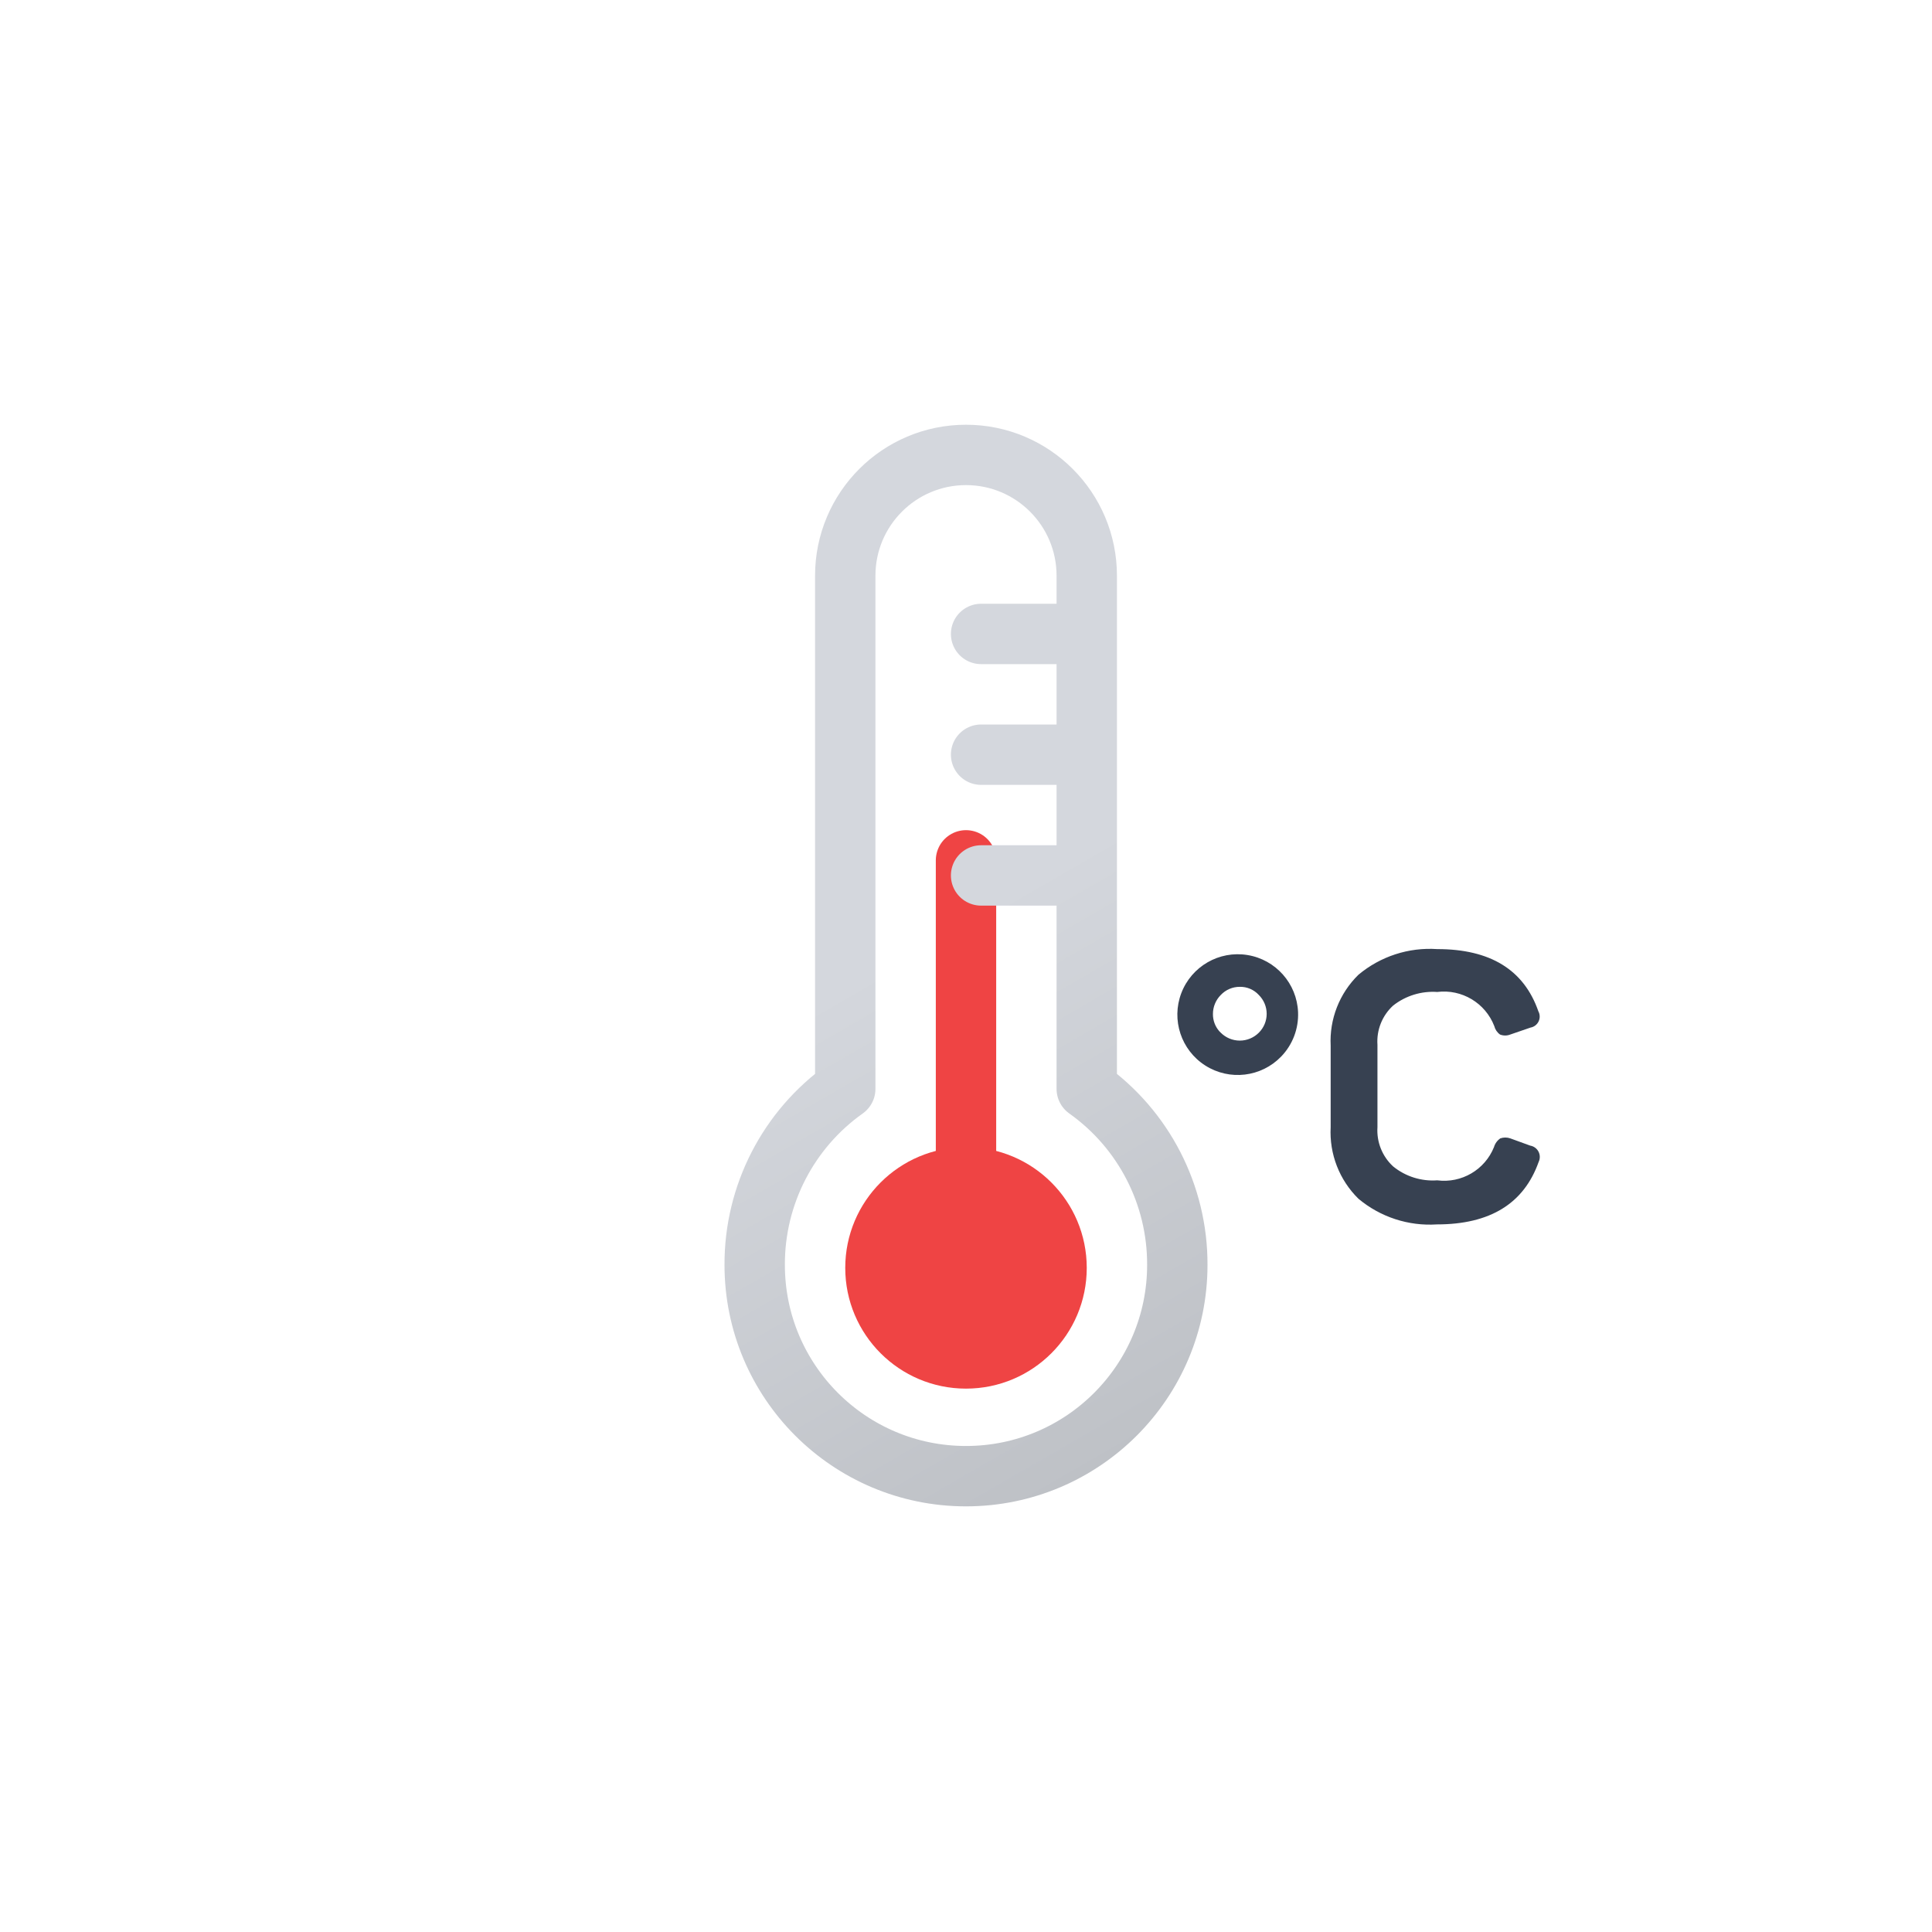
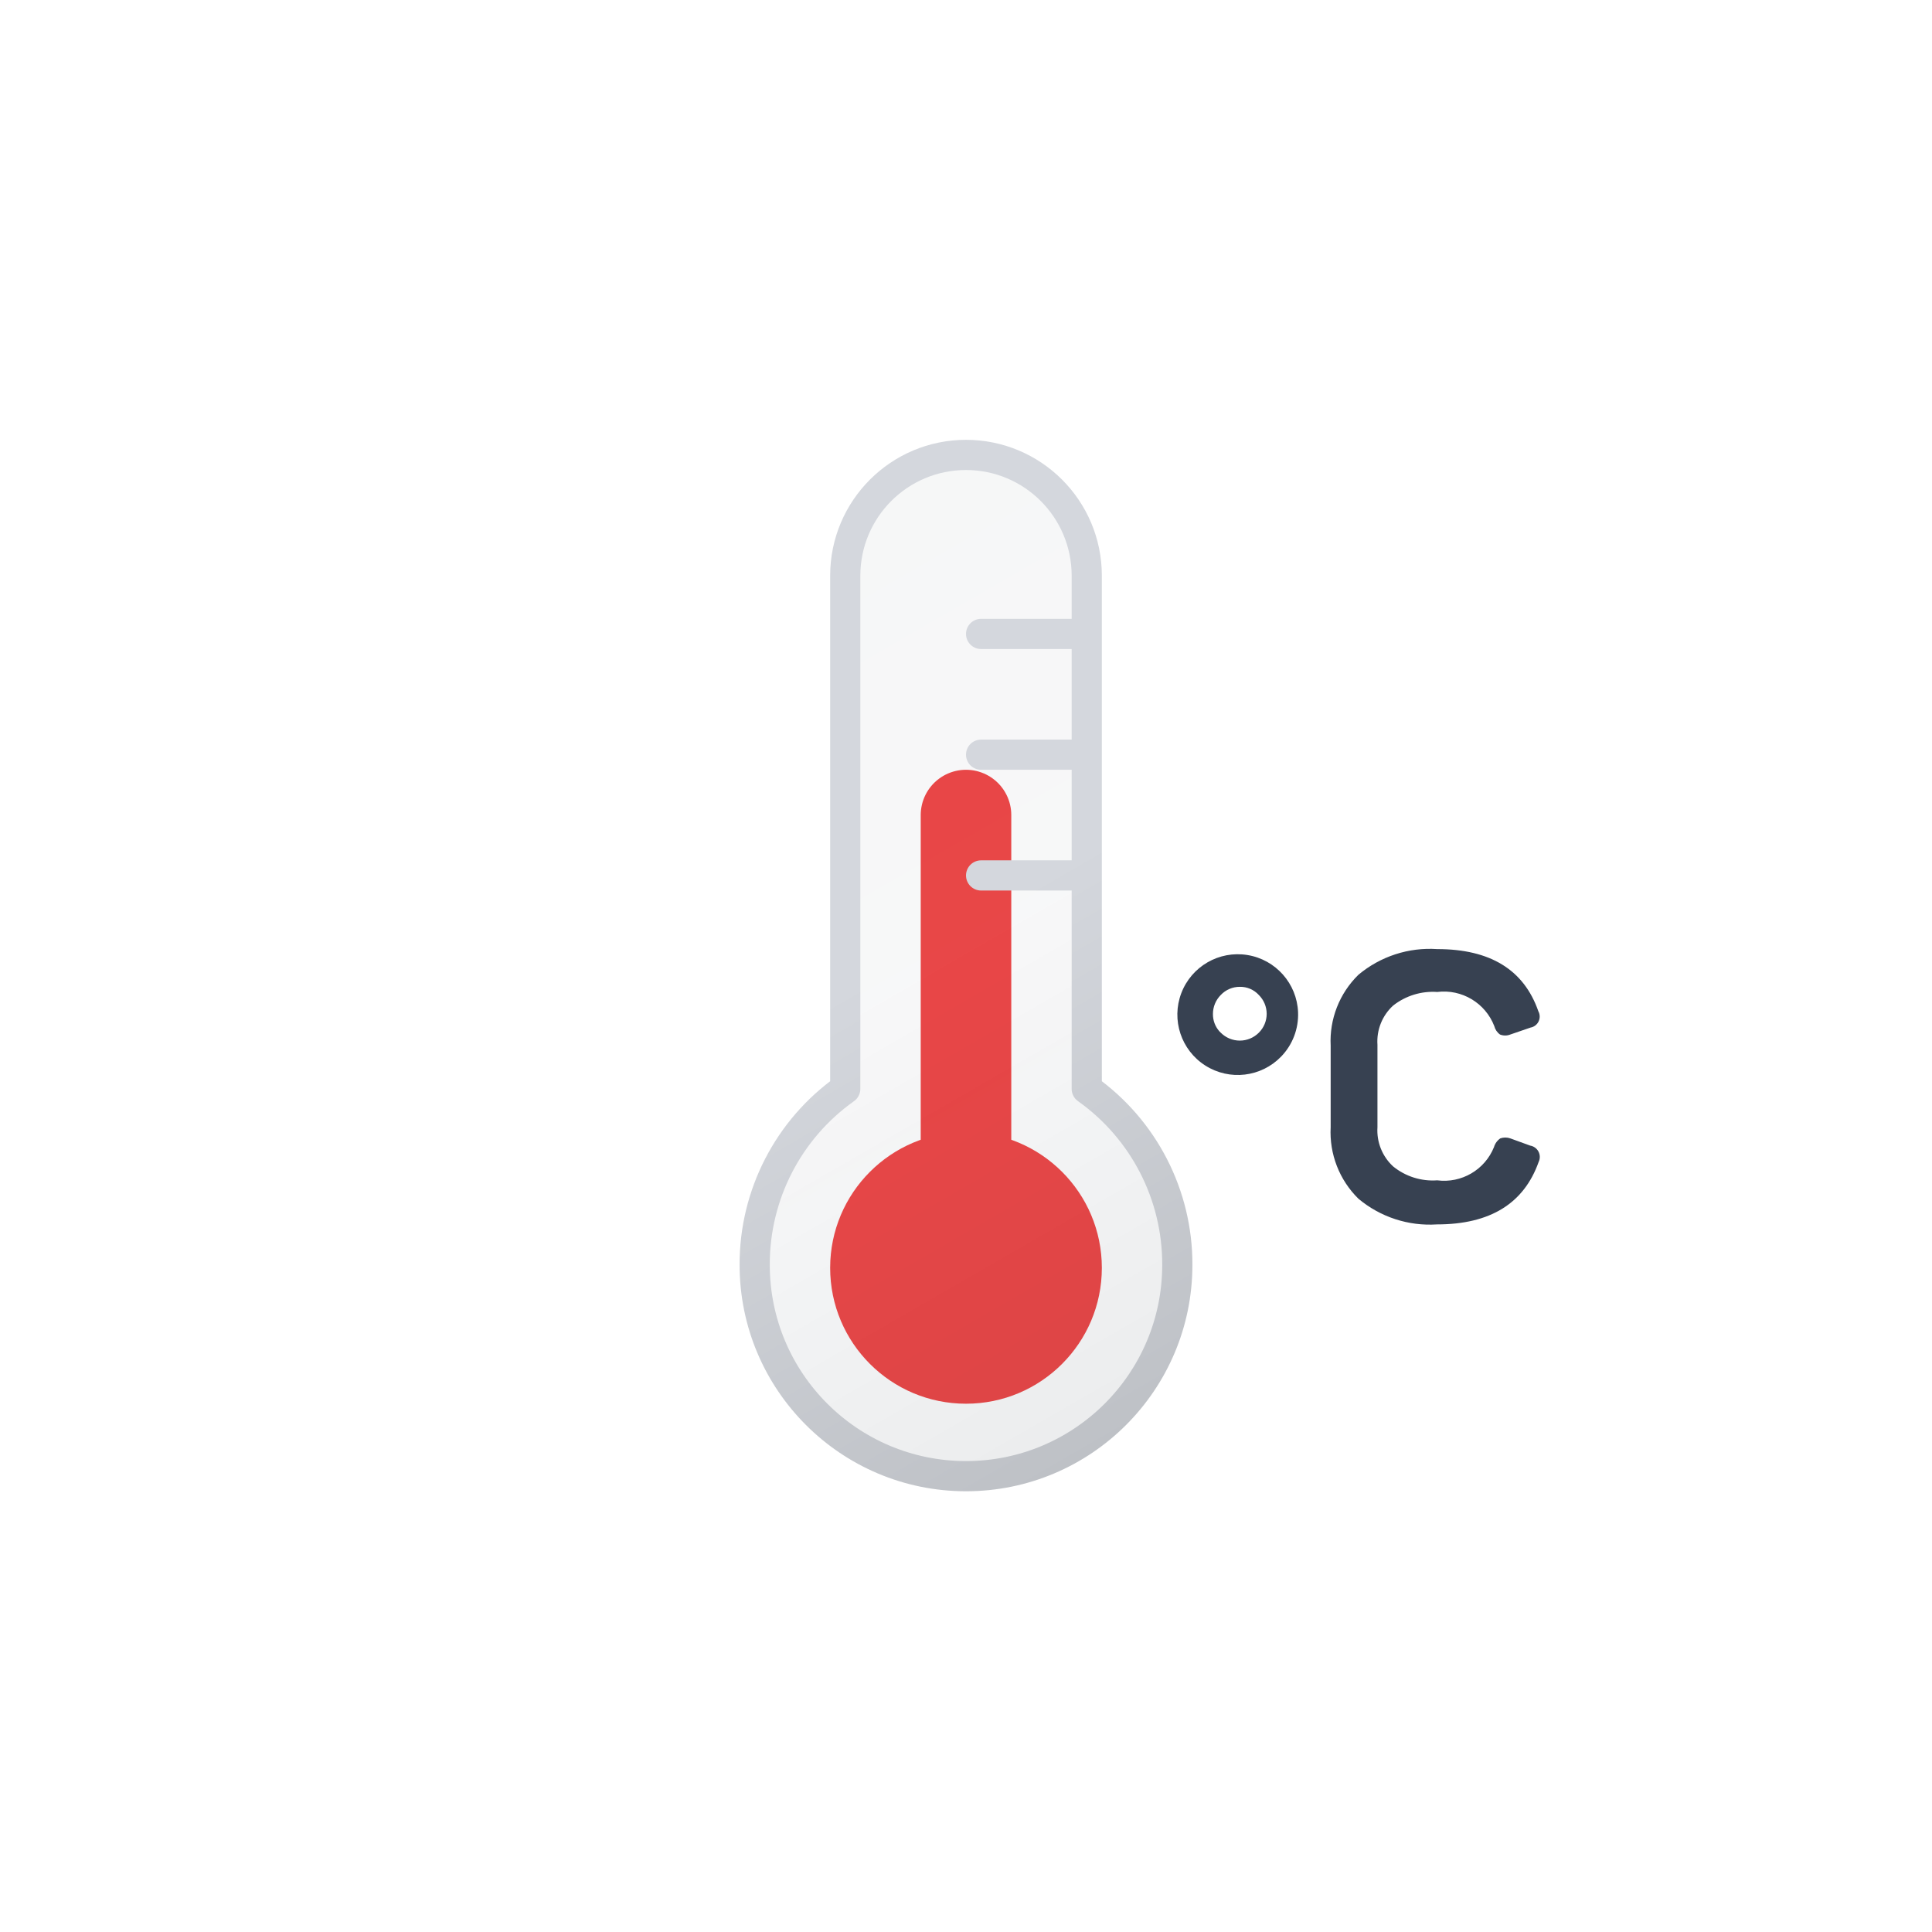
<svg xmlns="http://www.w3.org/2000/svg" viewBox="0 0 64 64">
  <defs>
-     <linearGradient id="a" x1="23.23" x2="39.68" y1="18.3" y2="46.79" gradientUnits="userSpaceOnUse">
+     <linearGradient id="a" x1="23.73" x2="39.18" y1="19.16" y2="45.93" gradientUnits="userSpaceOnUse">
+       <stop offset="0" stop-color="#515a69" stop-opacity=".05" />
+       <stop offset=".45" stop-color="#6b7280" stop-opacity=".05" />
+       <stop offset="1" stop-color="#384354" stop-opacity=".1" />
+     </linearGradient>
+     <linearGradient id="b" x1="23.48" x2="39.43" y1="18.73" y2="46.36" gradientUnits="userSpaceOnUse">
      <stop offset="0" stop-color="#d4d7dd" />
      <stop offset=".45" stop-color="#d4d7dd" />
      <stop offset="1" stop-color="#bec1c6" />
    </linearGradient>
  </defs>
-   <circle cx="32" cy="42" r="4" fill="#ef4444" />
-   <path fill="none" stroke="#ef4444" stroke-linecap="round" stroke-miterlimit="10" stroke-width="2" d="M32 28.5v13">
+   <circle cx="32" cy="42" r="4.5" fill="#ef4444" />
+   <path fill="none" stroke="#ef4444" stroke-linecap="round" stroke-miterlimit="10" stroke-width="3" d="M32 27v15">
    <animateTransform attributeName="transform" dur="1s" repeatCount="indefinite" type="translate" values="0 0; 0 1; 0 0" />
  </path>
+   <path fill="url(#a)" stroke="url(#b)" stroke-linecap="round" stroke-linejoin="round" d="M39 41.9a7 7 0 11-14 0 7.12 7.12 0 013-5.83v-17a4 4 0 118 0v17a7.12 7.12 0 013 5.83zM32.5 25H36m-3.5-4H36m-3.5 8H36" />
  <path fill="#374151" d="M42.44 35a2 2 0 11.56-1.47 2 2 0 01-.56 1.47zm-2-.79a.89.89 0 001.26 0 .88.88 0 000-1.25.83.83 0 00-.63-.27.86.86 0 00-.63.27.89.89 0 00-.26.63.85.85 0 00.21.57zM45 32.29a3.68 3.68 0 012.61-.85c1.75 0 2.87.68 3.35 2.06a.37.37 0 01-.26.54l-.67.23a.46.46 0 01-.34 0 .49.49 0 01-.19-.28 1.79 1.79 0 00-1.89-1.13 2.13 2.13 0 00-1.46.45 1.61 1.61 0 00-.52 1.3v2.73a1.62 1.62 0 00.52 1.3 2.08 2.08 0 001.46.46 1.78 1.78 0 001.88-1.1.53.53 0 01.21-.29.5.5 0 01.33 0l.66.24a.38.38 0 01.28.54c-.49 1.38-1.61 2.07-3.37 2.07a3.68 3.68 0 01-2.6-.85 3.09 3.09 0 01-.92-2.37v-2.7a3.07 3.07 0 01.92-2.35z" />
-   <path fill="none" stroke="url(#a)" stroke-linecap="round" stroke-linejoin="round" stroke-width="2" d="M39 41.9a7 7 0 11-14 0 7.12 7.12 0 013-5.83v-17a4 4 0 118 0v17a7.12 7.12 0 013 5.83zM32.5 25h3m-3-4h3m-3 8h3" />
</svg>
